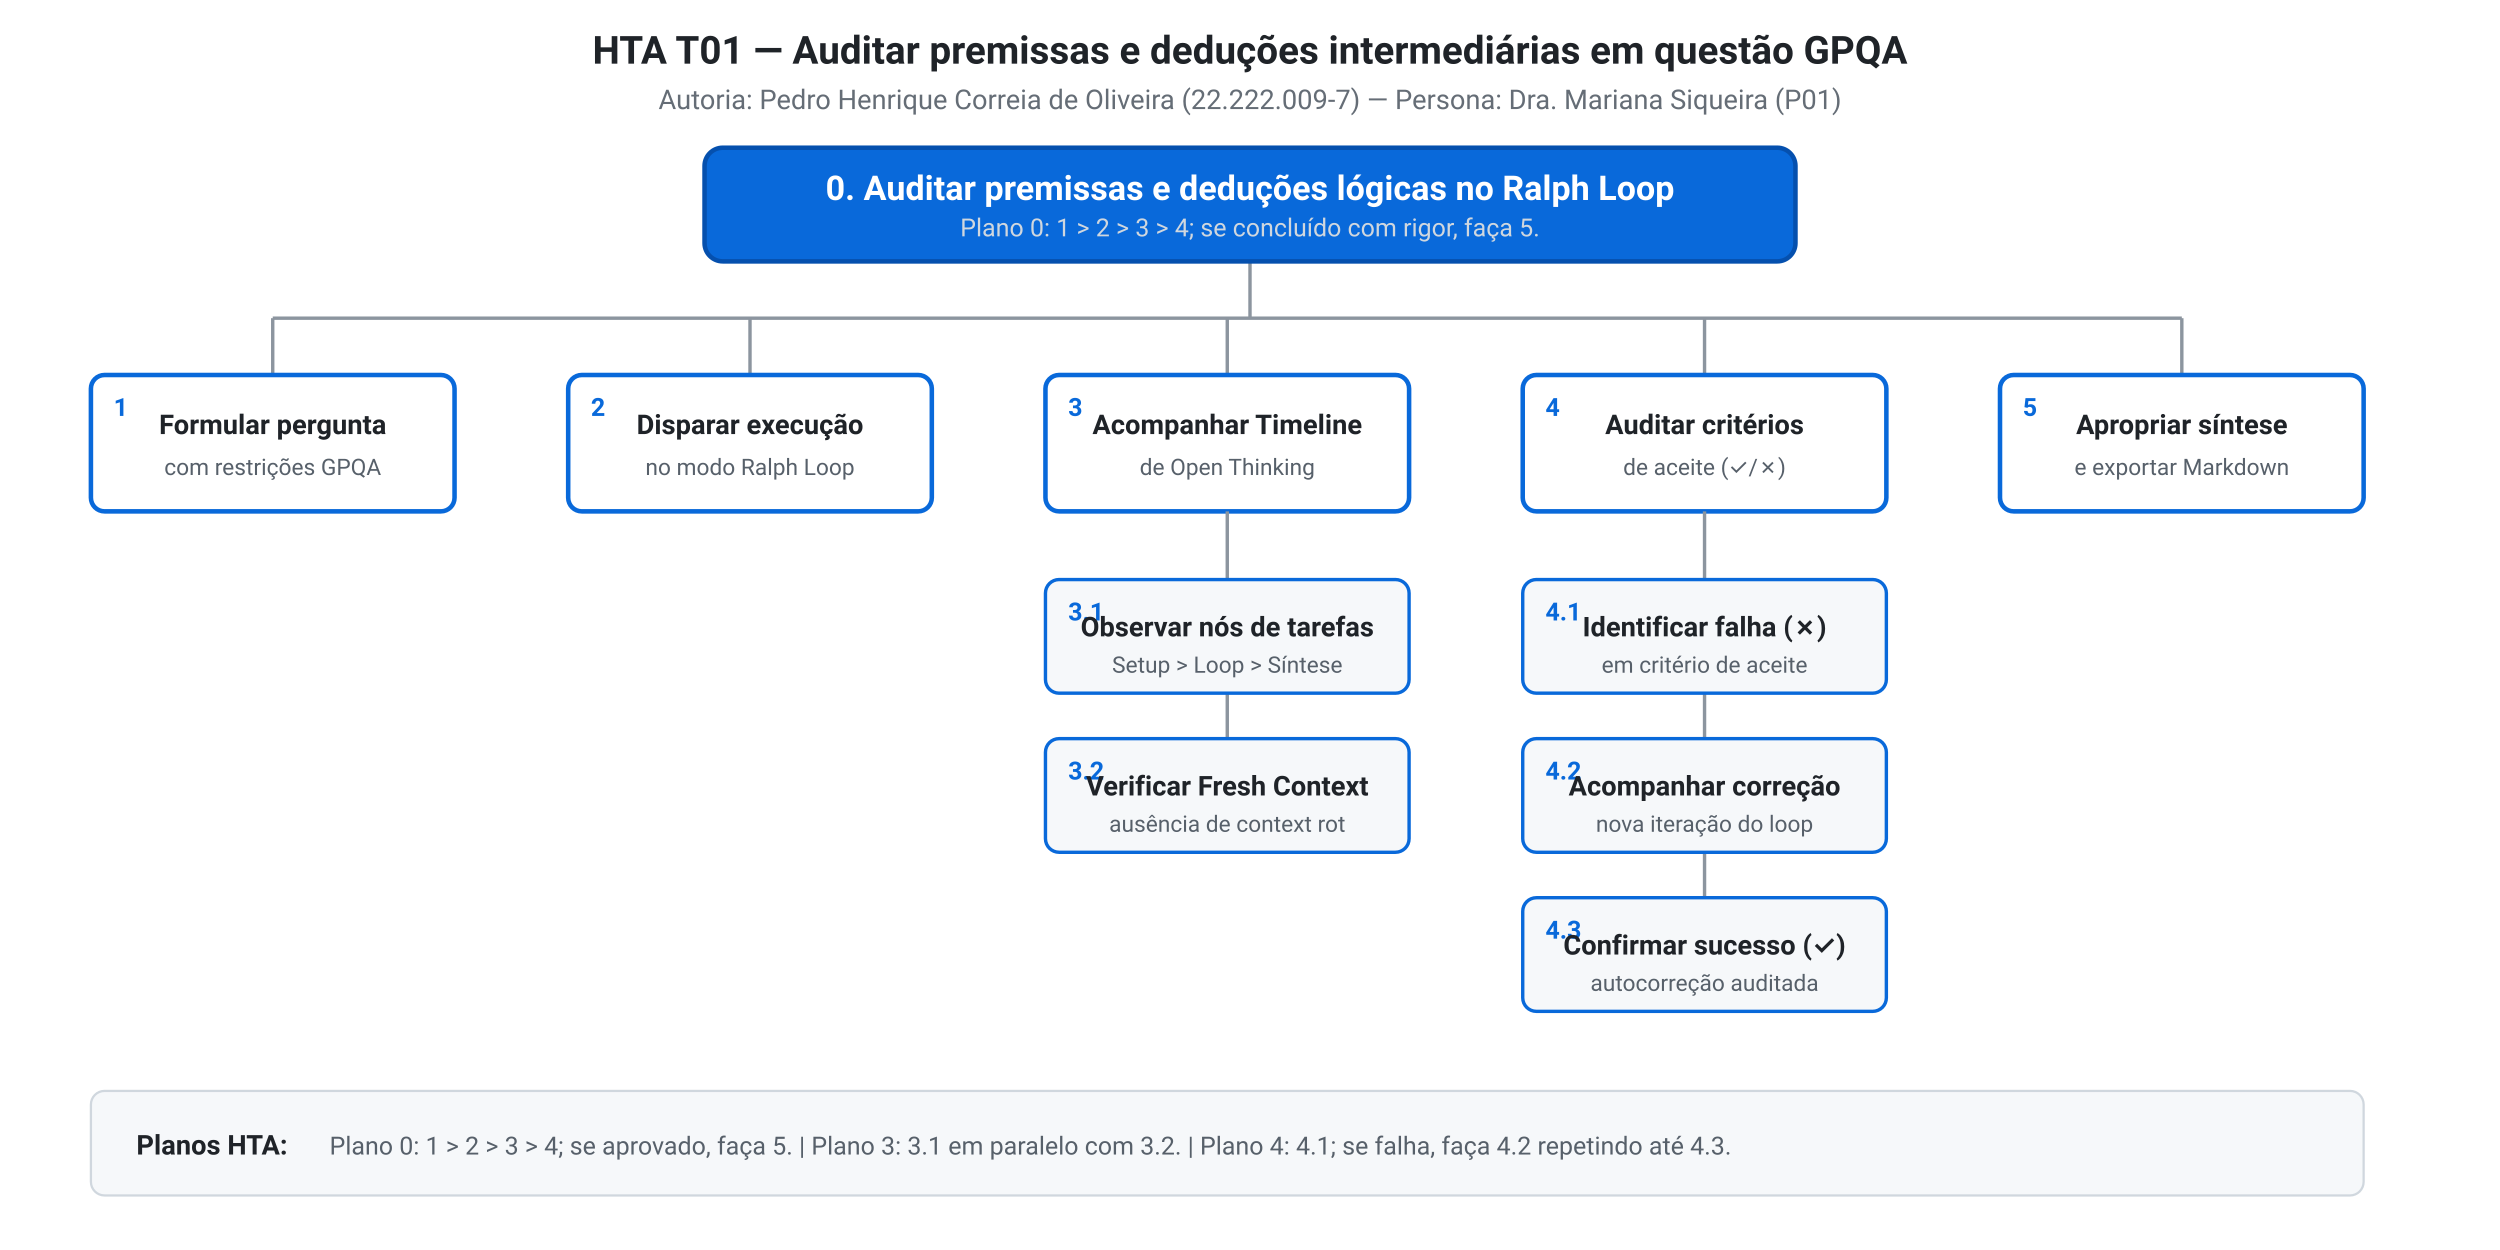
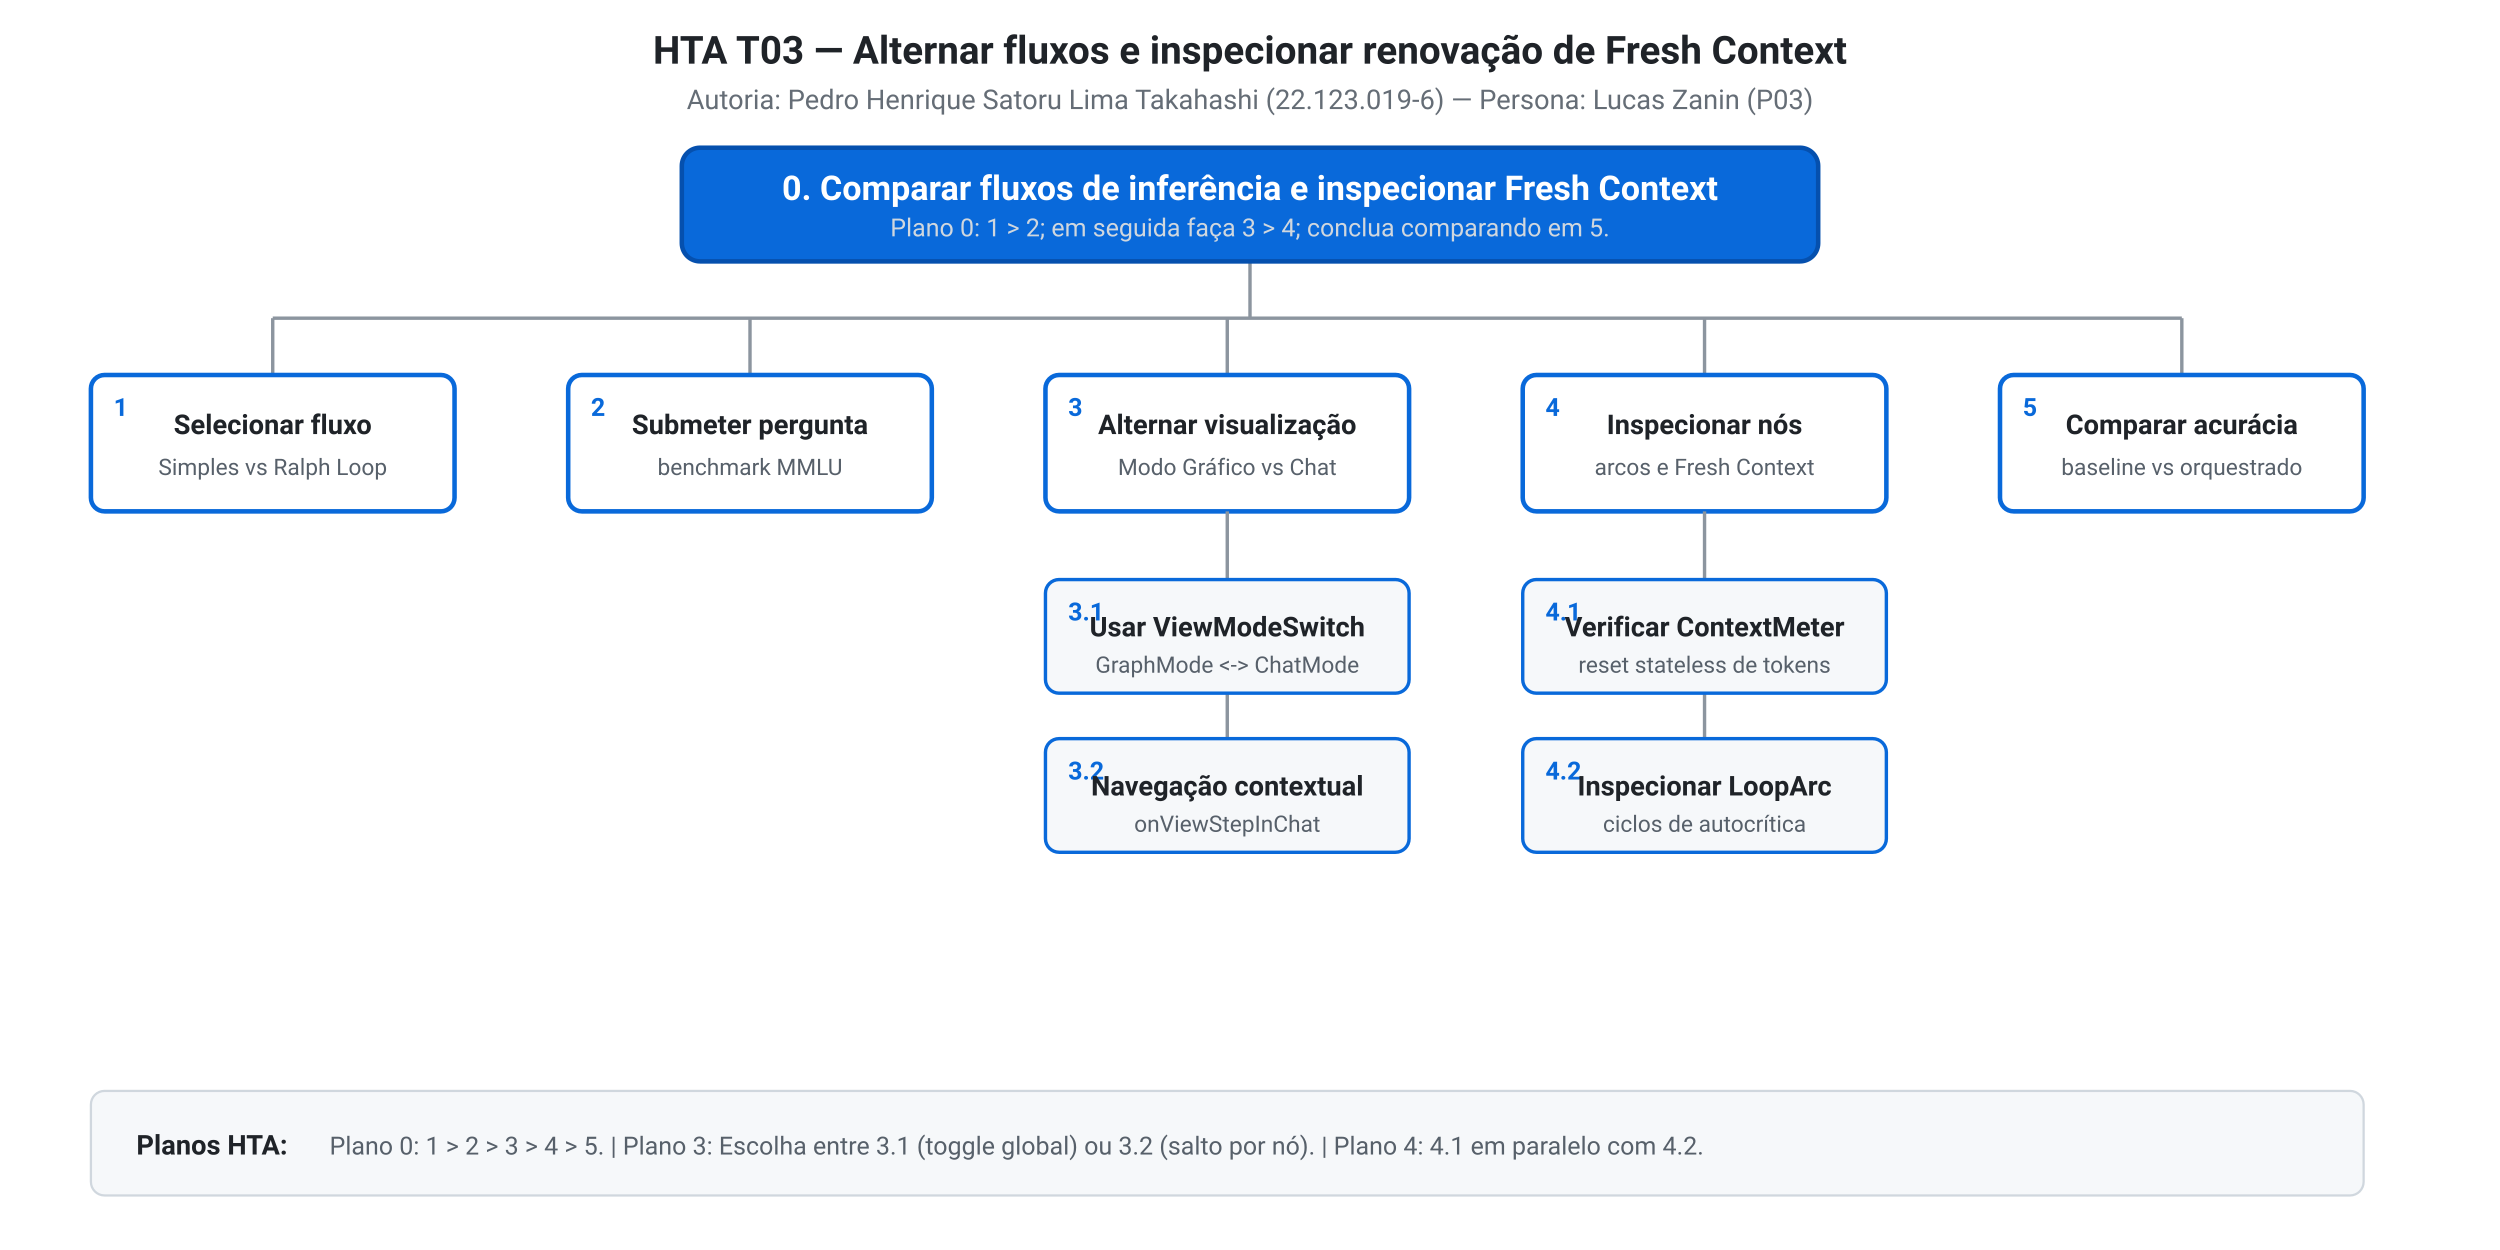
<svg xmlns="http://www.w3.org/2000/svg" viewBox="0 0 1100 550" width="1100" height="550" font-family="-apple-system, BlinkMacSystemFont, 'Segoe UI', Roboto, Helvetica, Arial, sans-serif">
  <defs>
    <style>
      .box { fill: #ffffff; stroke: #0969da; stroke-width: 2; rx: 6; }
      .box-root { fill: #0969da; stroke: #0550ae; stroke-width: 2; rx: 8; }
      .box-sub { fill: #f6f8fa; stroke: #0969da; stroke-width: 1.5; rx: 6; }
      .text-title { fill: #ffffff; font-weight: 600; font-size: 15px; text-anchor: middle; }
      .text-node { fill: #1f2328; font-weight: 600; font-size: 12px; text-anchor: middle; }
      .text-id { fill: #0969da; font-weight: 700; font-size: 11px; }
      .text-sub { fill: #57606a; font-size: 10px; text-anchor: middle; }
      .line { stroke: #8c959f; stroke-width: 1.5; fill: none; }
    </style>
  </defs>
  <rect width="1100" height="550" fill="#ffffff" />
-   <text x="550" y="28" text-anchor="middle" font-size="17" font-weight="bold" fill="#1f2328">HTA T01 — Auditar premissas e deduções intermediárias em questão GPQA</text>
-   <text x="550" y="48" text-anchor="middle" font-size="12" fill="#656d76">Autoria: Pedro Henrique Correia de Oliveira (22.222.009-7) — Persona: Dra. Mariana Siqueira (P01)</text>
+   <text x="550" y="28" text-anchor="middle" font-size="17" font-weight="bold" fill="#1f2328">HTA T03 — Alternar fluxos e inspecionar renovação de Fresh Context</text>
+   <text x="550" y="48" text-anchor="middle" font-size="12" fill="#656d76">Autoria: Pedro Henrique Satoru Lima Takahashi (22.123.019-6) — Persona: Lucas Zanin (P03)</text>
  <line x1="550" y1="115" x2="550" y2="140" class="line" />
  <line x1="120" y1="140" x2="960" y2="140" class="line" />
  <line x1="120" y1="140" x2="120" y2="165" class="line" />
  <line x1="330" y1="140" x2="330" y2="165" class="line" />
  <line x1="540" y1="140" x2="540" y2="165" class="line" />
  <line x1="750" y1="140" x2="750" y2="165" class="line" />
  <line x1="960" y1="140" x2="960" y2="165" class="line" />
-   <rect x="310" y="65" width="480" height="50" class="box-root" />
-   <text x="550" y="88" class="text-title">0. Auditar premissas e deduções lógicas no Ralph Loop</text>
-   <text x="550" y="104" fill="#d0d7de" font-size="11px" text-anchor="middle">Plano 0: 1 &gt; 2 &gt; 3 &gt; 4; se concluído com rigor, faça 5.</text>
+   <rect x="300" y="65" width="500" height="50" class="box-root" />
+   <text x="550" y="88" class="text-title">0. Comparar fluxos de inferência e inspecionar Fresh Context</text>
+   <text x="550" y="104" fill="#d0d7de" font-size="11px" text-anchor="middle">Plano 0: 1 &gt; 2; em seguida faça 3 &gt; 4; conclua comparando em 5.</text>
  <rect x="40" y="165" width="160" height="60" class="box" />
  <text x="50" y="183" class="text-id">1</text>
-   <text x="120" y="191" class="text-node">Formular pergunta</text>
-   <text x="120" y="209" class="text-sub">com restrições GPQA</text>
+   <text x="120" y="191" class="text-node">Selecionar fluxo</text>
+   <text x="120" y="209" class="text-sub">Simples vs Ralph Loop</text>
  <rect x="250" y="165" width="160" height="60" class="box" />
  <text x="260" y="183" class="text-id">2</text>
-   <text x="330" y="191" class="text-node">Disparar execução</text>
-   <text x="330" y="209" class="text-sub">no modo Ralph Loop</text>
+   <text x="330" y="191" class="text-node">Submeter pergunta</text>
+   <text x="330" y="209" class="text-sub">benchmark MMLU</text>
  <rect x="460" y="165" width="160" height="60" class="box" />
  <text x="470" y="183" class="text-id">3</text>
-   <text x="540" y="191" class="text-node">Acompanhar Timeline</text>
-   <text x="540" y="209" class="text-sub">de Open Thinking</text>
+   <text x="540" y="191" class="text-node">Alternar visualização</text>
+   <text x="540" y="209" class="text-sub">Modo Gráfico vs Chat</text>
  <rect x="670" y="165" width="160" height="60" class="box" />
  <text x="680" y="183" class="text-id">4</text>
-   <text x="750" y="191" class="text-node">Auditar critérios</text>
-   <text x="750" y="209" class="text-sub">de aceite (✓/✗)</text>
+   <text x="750" y="191" class="text-node">Inspecionar nós</text>
+   <text x="750" y="209" class="text-sub">arcos e Fresh Context</text>
  <rect x="880" y="165" width="160" height="60" class="box" />
  <text x="890" y="183" class="text-id">5</text>
-   <text x="960" y="191" class="text-node">Apropriar síntese</text>
-   <text x="960" y="209" class="text-sub">e exportar Markdown</text>
+   <text x="960" y="191" class="text-node">Comparar acurácia</text>
+   <text x="960" y="209" class="text-sub">baseline vs orquestrado</text>
  <line x1="540" y1="225" x2="540" y2="255" class="line" />
  <line x1="540" y1="305" x2="540" y2="325" class="line" />
  <rect x="460" y="255" width="160" height="50" class="box-sub" />
  <text x="470" y="273" class="text-id">3.1</text>
-   <text x="540" y="280" class="text-node">Observar nós de tarefas</text>
-   <text x="540" y="296" class="text-sub">Setup &gt; Loop &gt; Síntese</text>
+   <text x="540" y="280" class="text-node">Usar ViewModeSwitch</text>
+   <text x="540" y="296" class="text-sub">GraphMode &lt;-&gt; ChatMode</text>
  <rect x="460" y="325" width="160" height="50" class="box-sub" />
  <text x="470" y="343" class="text-id">3.2</text>
-   <text x="540" y="350" class="text-node">Verificar Fresh Context</text>
-   <text x="540" y="366" class="text-sub">ausência de context rot</text>
+   <text x="540" y="350" class="text-node">Navegação contextual</text>
+   <text x="540" y="366" class="text-sub">onViewStepInChat</text>
  <line x1="750" y1="225" x2="750" y2="255" class="line" />
  <line x1="750" y1="305" x2="750" y2="325" class="line" />
-   <line x1="750" y1="375" x2="750" y2="395" class="line" />
  <rect x="670" y="255" width="160" height="50" class="box-sub" />
  <text x="680" y="273" class="text-id">4.1</text>
-   <text x="750" y="280" class="text-node">Identificar falha (✗)</text>
-   <text x="750" y="296" class="text-sub">em critério de aceite</text>
+   <text x="750" y="280" class="text-node">Verificar ContextMeter</text>
+   <text x="750" y="296" class="text-sub">reset stateless de tokens</text>
  <rect x="670" y="325" width="160" height="50" class="box-sub" />
  <text x="680" y="343" class="text-id">4.2</text>
-   <text x="750" y="350" class="text-node">Acompanhar correção</text>
-   <text x="750" y="366" class="text-sub">nova iteração do loop</text>
-   <rect x="670" y="395" width="160" height="50" class="box-sub" />
-   <text x="680" y="413" class="text-id">4.3</text>
-   <text x="750" y="420" class="text-node">Confirmar sucesso (✓)</text>
-   <text x="750" y="436" class="text-sub">autocorreção auditada</text>
+   <text x="750" y="350" class="text-node">Inspecionar LoopArc</text>
+   <text x="750" y="366" class="text-sub">ciclos de autocrítica</text>
  <rect x="40" y="480" width="1000" height="46" rx="6" fill="#f6f8fa" stroke="#d0d7de" />
  <text x="60" y="508" font-size="12" font-weight="bold" fill="#1f2328">Planos HTA:</text>
-   <text x="145" y="508" font-size="11" fill="#57606a">Plano 0: 1 &gt; 2 &gt; 3 &gt; 4; se aprovado, faça 5. | Plano 3: 3.1 em paralelo com 3.2. | Plano 4: 4.1; se falha, faça 4.2 repetindo até 4.3.</text>
+   <text x="145" y="508" font-size="11" fill="#57606a">Plano 0: 1 &gt; 2 &gt; 3 &gt; 4 &gt; 5. | Plano 3: Escolha entre 3.1 (toggle global) ou 3.2 (salto por nó). | Plano 4: 4.1 em paralelo com 4.2.</text>
</svg>
